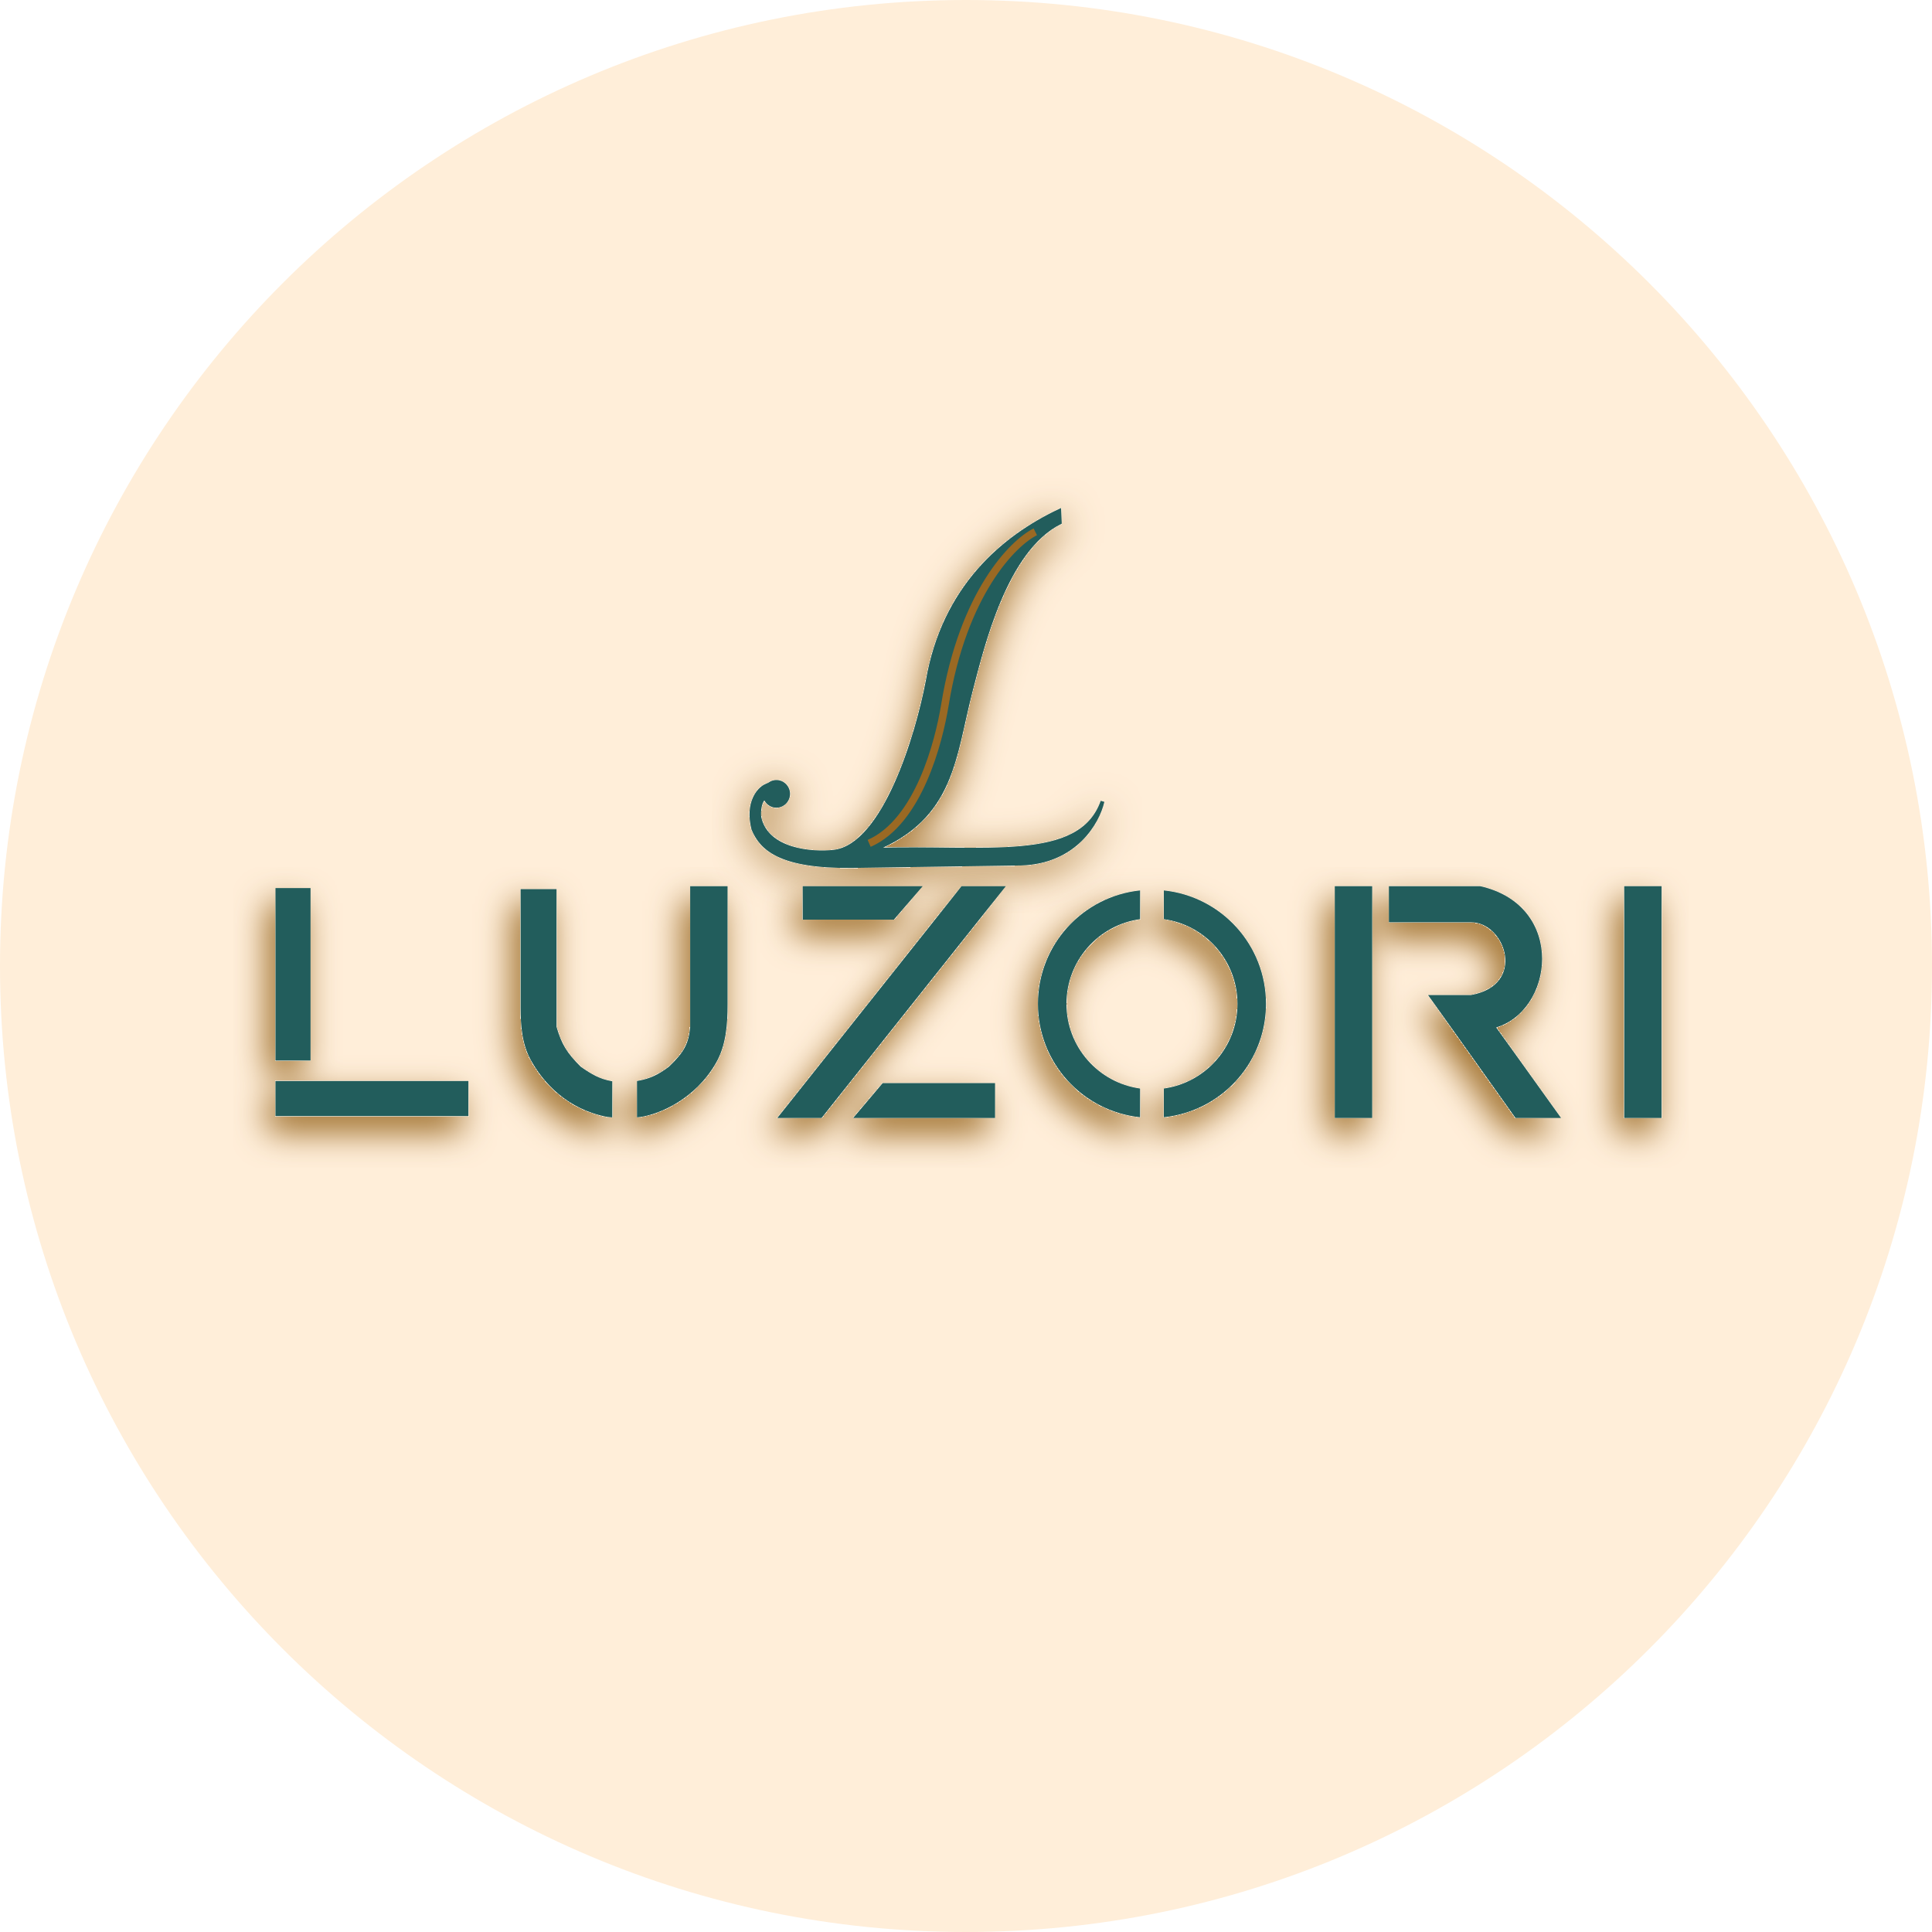
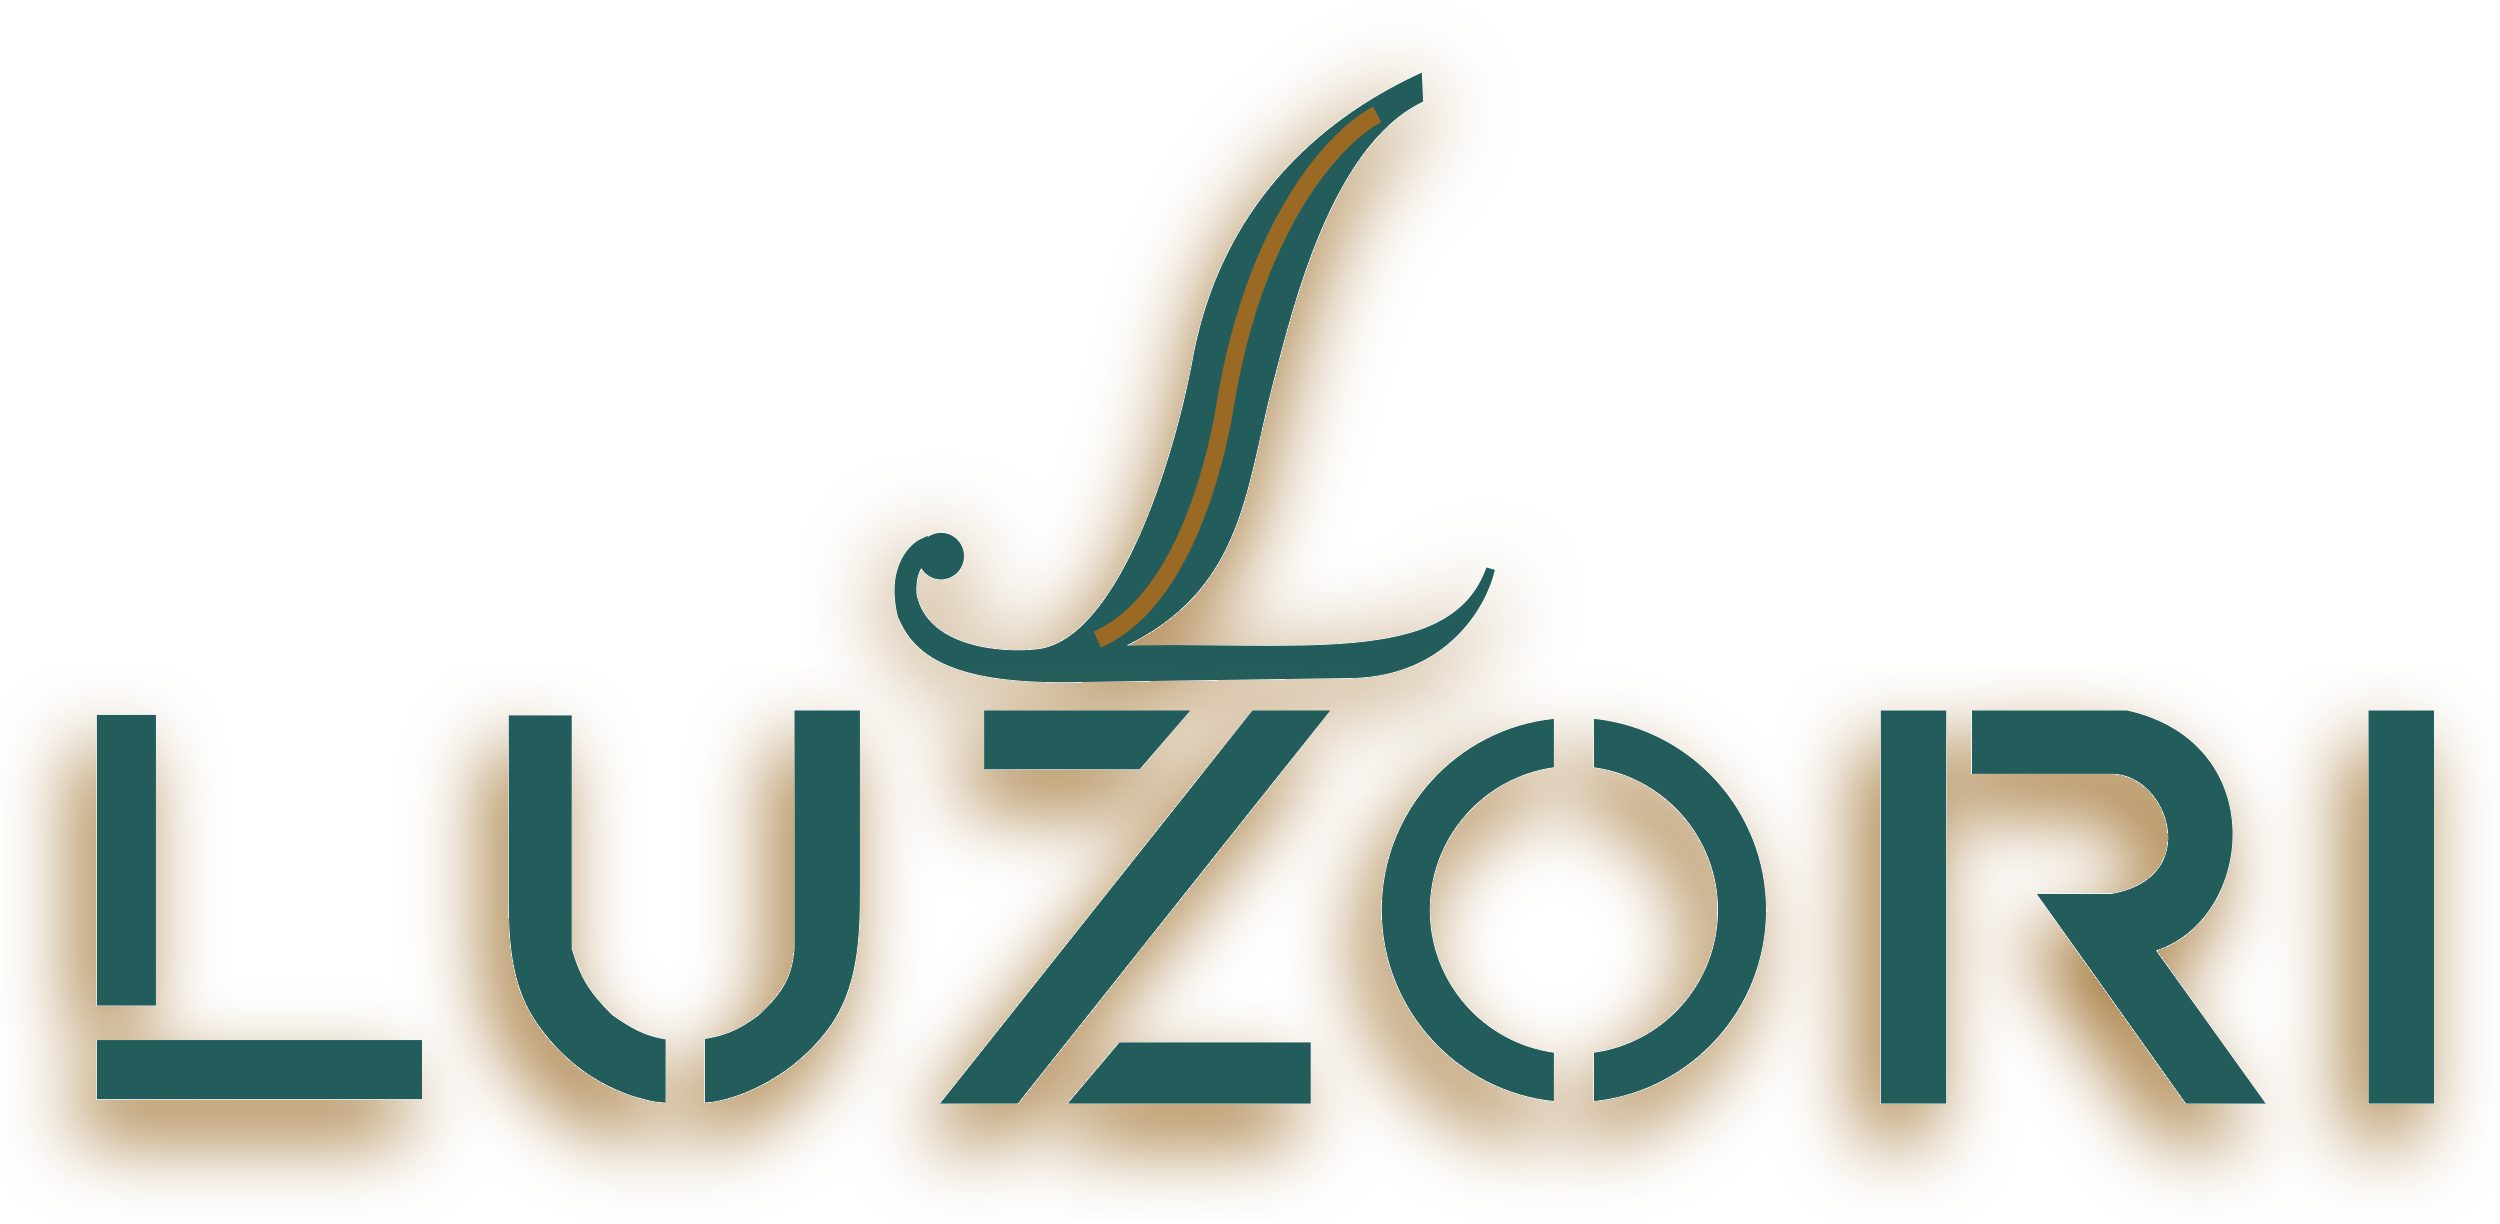
- <svg xmlns="http://www.w3.org/2000/svg" width="512" height="512" viewBox="0 0 512 512" fill="none">
-   <rect width="512" height="512" rx="256" fill="#FFEED9" />
-   <g filter="url(#filter0_d_327_173)">
-     <path d="M270.592 228.856C284.843 228.459 290.906 218.014 292.176 212.389C286.218 229.129 261.002 224.23 231.482 225.201C252.732 216.655 252.721 200.504 257.328 182.848C260.39 171.111 266.435 145.752 280.864 138.473L280.723 135.399C265.947 142.374 250.104 155.653 245.842 180.468C243.115 194.886 234.334 224.121 221.02 225.712C215.245 226.371 203.205 225.48 201.25 216.648C201.079 215.224 201.172 212.128 202.909 211.128L202.959 208.255C201.12 209.115 197.881 212.606 199.633 219.691C201.79 224.881 206.722 229.708 225.793 229.518L270.592 228.856Z" fill="#225D5C" stroke="#225D5C" />
-     <ellipse cx="205.754" cy="210.385" rx="3.614" ry="3.666" transform="rotate(0.999997 205.754 210.385)" fill="#225D5C" />
-     <path d="M274.366 140.941C268.387 143.908 255.227 157.233 250.413 186.795C248.804 196.675 243.405 217.785 230.332 223.501" stroke="#9A6923" stroke-width="2" />
+ <svg xmlns="http://www.w3.org/2000/svg" width="284" height="139" viewBox="0 0 284 139" fill="none">
+   <g filter="url(#filter0_d_182_587)">
+     <path d="M153.738 76.523C164.033 76.236 168.412 68.691 169.33 64.627C165.026 76.72 146.81 73.181 125.485 73.882C140.836 67.709 140.828 56.041 144.156 43.287C146.368 34.808 150.735 16.489 161.158 11.232L161.056 9.011C150.382 14.05 138.938 23.642 135.859 41.568C133.889 51.984 127.545 73.102 117.928 74.251C113.756 74.728 105.059 74.084 103.646 67.704C103.523 66.675 103.59 64.439 104.845 63.716L104.881 61.641C103.553 62.262 101.213 64.784 102.478 69.902C104.036 73.651 107.599 77.138 121.376 77.001L153.738 76.523Z" fill="#225D5C" stroke="#225D5C" />
+     <ellipse cx="106.9" cy="63.178" rx="2.611" ry="2.648" transform="rotate(1 106.9 63.1784)" fill="#225D5C" />
+     <path d="M156.463 13.011C152.145 15.155 142.638 24.78 139.16 46.135C137.998 53.273 134.098 68.522 124.654 72.652" stroke="#9A6923" stroke-width="2" />
  </g>
-   <g filter="url(#filter1_d_327_173)">
-     <path d="M389.872 243.923H368.567V235.346H392.197C414.664 240.415 411.178 268.095 395.683 271.994L412.728 295.776H401.881L379.413 264.197H389.872C405.367 261.468 399.557 243.923 389.872 243.923Z" fill="#225D5C" stroke="#225D5C" />
-     <path d="M213.226 235.346H243.441L236.665 243.215L213.226 243.215V235.346Z" fill="#225D5C" />
-     <path d="M207.028 295.776L255.063 235.346H265.522L217.487 295.776H207.028Z" fill="#225D5C" />
-     <path d="M263.198 295.776V287.536H234.145L227.172 295.776H263.198Z" fill="#225D5C" />
-     <path d="M213.226 235.346H243.441L236.665 243.215L213.226 243.215V235.346Z" stroke="#225D5C" />
-     <path d="M207.028 295.776L255.063 235.346H265.522L217.487 295.776H207.028Z" stroke="#225D5C" />
-     <path d="M263.198 295.776V287.536H234.145L227.172 295.776H263.198Z" stroke="#225D5C" />
-     <path d="M354.232 235.346H363.142V295.776H354.232V235.346Z" fill="#225D5C" stroke="#225D5C" />
-     <path d="M430.931 235.346H439.841V295.776H430.931V235.346Z" fill="#225D5C" stroke="#225D5C" />
-     <rect x="73" y="235.346" width="9.297" height="45.71" fill="#225D5C" />
-     <rect x="73" y="286.479" width="51.133" height="9.297" fill="#225D5C" />
-     <path d="M302.133 243.587C291.108 245.12 282.62 254.583 282.619 266.031C282.619 277.478 291.108 286.94 302.133 288.473V296.079C286.925 294.505 275.066 281.652 275.066 266.028C275.066 250.403 286.925 237.549 302.133 235.975V243.587ZM308.428 235.975C323.636 237.549 335.496 250.403 335.496 266.028L335.487 266.808C335.1 282.078 323.382 294.531 308.428 296.078V288.473C319.454 286.941 327.943 277.478 327.943 266.031C327.942 254.583 319.454 245.119 308.428 243.587V235.975Z" fill="#225D5C" />
-     <path fill-rule="evenodd" clip-rule="evenodd" d="M192.313 235.346H183.403V272.209C182.977 276.875 181.61 279.232 177.593 283.073C174.695 285.251 172.446 286.33 169.311 286.891V295.549C169.485 295.531 169.663 295.511 169.845 295.49C174.579 294.753 183.839 290.941 189.286 281.497C191.928 276.916 192.313 271.469 192.313 266.18V235.346ZM161.757 295.572V286.962C158.806 286.403 156.644 285.237 153.576 283.073C149.783 279.304 148.352 276.915 146.99 272.209V236.122H138.468V267.086C138.468 271.778 138.833 276.569 141.097 280.679C144.382 286.641 150.639 293.515 160.936 295.49C161.22 295.52 161.493 295.547 161.757 295.572Z" fill="#225D5C" />
-     <path d="M183.403 235.346V234.846H182.903V235.346H183.403ZM192.313 235.346H192.813V234.846H192.313V235.346ZM183.403 272.209L183.901 272.254L183.903 272.231V272.209H183.403ZM177.593 283.073L177.893 283.473L177.917 283.455L177.938 283.435L177.593 283.073ZM169.311 286.891L169.223 286.399L168.811 286.472V286.891H169.311ZM169.311 295.549H168.811V296.106L169.364 296.047L169.311 295.549ZM169.845 295.49L169.902 295.987L169.912 295.986L169.922 295.984L169.845 295.49ZM189.286 281.497L188.853 281.247V281.247L189.286 281.497ZM161.757 295.572L161.71 296.07L162.257 296.122V295.572H161.757ZM161.757 286.962H162.257V286.548L161.85 286.471L161.757 286.962ZM153.576 283.073L153.223 283.428L153.253 283.458L153.288 283.482L153.576 283.073ZM146.99 272.209H146.49V272.279L146.51 272.348L146.99 272.209ZM146.99 236.122H147.49V235.622H146.99V236.122ZM138.468 236.122V235.622H137.968V236.122H138.468ZM141.097 280.679L140.66 280.92V280.92L141.097 280.679ZM160.936 295.49L160.842 295.981L160.863 295.985L160.884 295.987L160.936 295.49ZM183.403 235.346V235.846H192.313V235.346V234.846H183.403V235.346ZM183.403 272.209H183.903V235.346H183.403H182.903V272.209H183.403ZM177.593 283.073L177.938 283.435C179.959 281.502 181.35 279.91 182.284 278.189C183.224 276.458 183.684 274.631 183.901 272.254L183.403 272.209L182.906 272.163C182.697 274.452 182.26 276.137 181.405 277.712C180.545 279.296 179.244 280.803 177.247 282.712L177.593 283.073ZM169.311 286.891L169.399 287.383C172.626 286.806 174.947 285.687 177.893 283.473L177.593 283.073L177.293 282.674C174.443 284.814 172.265 285.854 169.223 286.399L169.311 286.891ZM169.311 286.891H168.811V295.549H169.311H169.811V286.891H169.311ZM169.845 295.49L169.788 294.993C169.607 295.014 169.431 295.034 169.258 295.052L169.311 295.549L169.364 296.047C169.54 296.028 169.719 296.008 169.902 295.987L169.845 295.49ZM189.286 281.497L188.853 281.247C183.497 290.533 174.388 294.276 169.768 294.996L169.845 295.49L169.922 295.984C174.771 295.229 184.18 291.35 189.719 281.747L189.286 281.497ZM192.313 266.18H191.813C191.813 271.462 191.424 276.79 188.853 281.247L189.286 281.497L189.719 281.747C192.433 277.041 192.813 271.477 192.813 266.18H192.313ZM192.313 235.346H191.813V266.18H192.313H192.813V235.346H192.313ZM161.757 295.572H162.257V286.962H161.757H161.257V295.572H161.757ZM153.576 283.073L153.288 283.482C156.38 285.663 158.612 286.875 161.664 287.454L161.757 286.962L161.85 286.471C159.001 285.931 156.907 284.811 153.864 282.665L153.576 283.073ZM146.99 272.209L146.51 272.348C147.198 274.724 147.911 276.543 148.944 278.251C149.975 279.957 151.313 281.529 153.223 283.428L153.576 283.073L153.928 282.719C152.046 280.848 150.772 279.341 149.799 277.734C148.828 276.128 148.144 274.399 147.471 272.07L146.99 272.209ZM146.99 236.122H146.49V272.209H146.99H147.49V236.122H146.99ZM138.468 236.122V236.622H146.99V236.122V235.622H138.468V236.122ZM138.468 267.086H138.968V236.122H138.468H137.968V267.086H138.468ZM141.097 280.679L141.535 280.438C139.336 276.447 138.968 271.767 138.968 267.086H138.468H137.968C137.968 271.79 138.33 276.692 140.66 280.92L141.097 280.679ZM160.936 295.49L161.03 294.999C150.923 293.061 144.773 286.314 141.535 280.438L141.097 280.679L140.66 280.92C143.992 286.968 150.355 293.97 160.842 295.981L160.936 295.49ZM161.757 295.572L161.805 295.074C161.542 295.05 161.27 295.022 160.988 294.993L160.936 295.49L160.884 295.987C161.169 296.017 161.444 296.045 161.71 296.07L161.757 295.572Z" fill="#225D5C" />
+   <g filter="url(#filter1_d_182_587)">
+     <path d="M239.903 87.408H224.513V81.212H241.582C257.813 84.874 255.294 104.87 244.101 107.686L256.413 124.866H248.578L232.348 102.054H239.903C251.097 100.082 246.899 87.408 239.903 87.408Z" fill="#225D5C" stroke="#225D5C" />
+     <path d="M112.298 81.212H134.125L129.23 86.897L112.298 86.897V81.212Z" fill="#225D5C" />
+     <path d="M107.821 124.866L142.52 81.212H150.076L115.376 124.866H107.821Z" fill="#225D5C" />
+     <path d="M148.397 124.866V118.913H127.409L122.372 124.866H148.397Z" fill="#225D5C" />
+     <path d="M112.298 81.212H134.125L129.23 86.897L112.298 86.897V81.212Z" stroke="#225D5C" />
+     <path d="M107.821 124.866L142.52 81.212H150.076L115.376 124.866H107.821Z" stroke="#225D5C" />
+     <path d="M148.397 124.866V118.913H127.409L122.372 124.866H148.397Z" stroke="#225D5C" />
+     <path d="M214.158 81.212H220.595V124.866H214.158V81.212Z" fill="#225D5C" stroke="#225D5C" />
+     <path d="M269.564 81.212H276V124.866H269.564V81.212Z" fill="#225D5C" stroke="#225D5C" />
+     <rect x="11" y="81.212" width="6.716" height="33.02" fill="#225D5C" />
+     <rect x="11" y="118.15" width="36.938" height="6.716" fill="#225D5C" />
+     <path fill-rule="evenodd" clip-rule="evenodd" d="M181.07 125.085C192.056 123.948 200.623 114.662 200.623 103.375C200.623 92.088 192.056 82.802 181.07 81.665V87.164C189.034 88.271 195.166 95.108 195.166 103.378C195.166 111.647 189.034 118.484 181.07 119.591V125.085ZM176.522 125.085C165.536 123.948 156.969 114.662 156.969 103.375C156.969 92.088 165.536 82.802 176.522 81.665V87.164C168.557 88.27 162.425 95.108 162.425 103.378C162.425 111.647 168.557 118.485 176.522 119.591V125.085Z" fill="#225D5C" />
+     <path fill-rule="evenodd" clip-rule="evenodd" d="M97.189 81.212H90.753V107.841C90.446 111.212 89.458 112.915 86.556 115.69C84.462 117.262 82.838 118.042 80.574 118.447V124.702C80.7 124.689 80.828 124.675 80.959 124.66C84.05 124.178 89.812 121.882 93.797 116.407C96.91 112.13 97.189 106.564 97.189 101.275V81.212ZM75.117 124.719V118.499C72.985 118.096 71.423 117.253 69.206 115.69C66.467 112.967 65.433 111.241 64.449 107.841V81.773H58.293V102.18C58.293 106.872 58.609 111.731 61.21 115.636C63.769 119.479 68.037 123.415 74.523 124.66C74.728 124.681 74.926 124.701 75.117 124.719Z" fill="#225D5C" />
+     <path d="M90.753 81.212V80.712H90.253V81.212H90.753ZM97.189 81.212H97.689V80.712H97.189V81.212ZM90.753 107.841L91.251 107.887L91.253 107.864V107.841H90.753ZM86.556 115.69L86.856 116.09L86.88 116.072L86.901 116.051L86.556 115.69ZM80.574 118.447L80.486 117.955L80.074 118.029V118.447H80.574ZM80.574 124.702H80.074V125.259L80.627 125.2L80.574 124.702ZM80.959 124.66L81.016 125.156L81.026 125.155L81.036 125.154L80.959 124.66ZM93.797 116.407L94.202 116.701L94.202 116.701L93.797 116.407ZM75.117 124.719L75.07 125.217L75.617 125.268V124.719H75.117ZM75.117 118.499H75.617V118.085L75.21 118.008L75.117 118.499ZM69.206 115.69L68.854 116.044L68.884 116.074L68.918 116.098L69.206 115.69ZM64.449 107.841H63.949V107.912L63.969 107.98L64.449 107.841ZM64.449 81.773H64.949V81.273H64.449V81.773ZM58.293 81.773V81.273H57.793V81.773H58.293ZM61.21 115.636L61.626 115.359L61.626 115.359L61.21 115.636ZM74.523 124.66L74.429 125.151L74.45 125.155L74.471 125.157L74.523 124.66ZM90.753 81.712H97.189V80.712H90.753V81.712ZM91.253 107.841V81.212H90.253V107.841H91.253ZM86.901 116.051C88.364 114.652 89.381 113.49 90.067 112.227C90.757 110.956 91.093 109.616 91.251 107.887L90.255 107.796C90.106 109.437 89.794 110.634 89.188 111.75C88.577 112.876 87.649 113.952 86.21 115.328L86.901 116.051ZM80.662 118.94C83.019 118.518 84.714 117.699 86.856 116.09L86.256 115.29C84.21 116.826 82.657 117.567 80.486 117.955L80.662 118.94ZM80.074 118.447V124.702H81.074V118.447H80.074ZM80.902 124.163C80.772 124.178 80.645 124.192 80.521 124.205L80.627 125.2C80.754 125.186 80.884 125.172 81.016 125.156L80.902 124.163ZM93.393 116.112C89.5 121.462 83.866 123.701 80.882 124.166L81.036 125.154C84.235 124.655 90.125 122.302 94.202 116.701L93.393 116.112ZM96.689 101.275C96.689 106.576 96.398 111.983 93.393 116.112L94.202 116.701C97.421 112.277 97.689 106.551 97.689 101.275H96.689ZM96.689 81.212V101.275H97.689V81.212H96.689ZM75.617 124.719V118.499H74.617V124.719H75.617ZM68.918 116.098C71.159 117.679 72.79 118.568 75.024 118.991L75.21 118.008C73.18 117.624 71.686 116.827 69.495 115.281L68.918 116.098ZM63.969 107.98C64.467 109.704 64.987 111.03 65.741 112.278C66.495 113.524 67.47 114.669 68.854 116.044L69.559 115.335C68.203 113.988 67.291 112.908 66.597 111.761C65.904 110.615 65.414 109.379 64.929 107.702L63.969 107.98ZM63.949 81.773V107.841H64.949V81.773H63.949ZM58.293 82.273H64.449V81.273H58.293V82.273ZM58.793 102.18V81.773H57.793V102.18H58.793ZM61.626 115.359C59.116 111.591 58.793 106.873 58.793 102.18H57.793C57.793 106.872 58.101 111.871 60.794 115.914L61.626 115.359ZM74.617 124.169C68.295 122.956 64.132 119.122 61.626 115.359L60.794 115.914C63.407 119.837 67.778 123.875 74.429 125.151L74.617 124.169ZM75.164 124.221C74.975 124.203 74.779 124.184 74.575 124.162L74.471 125.157C74.678 125.178 74.877 125.198 75.07 125.217L75.164 124.221Z" fill="#225D5C" />
  </g>
  <defs>
-     <filter id="filter0_d_327_173" x="188.63" y="126.627" width="114.033" height="115.396" filterUnits="userSpaceOnUse" color-interpolation-filters="sRGB">
+     <filter id="filter0_d_182_587" x="91.615" y="0.239" width="88.202" height="89.266" filterUnits="userSpaceOnUse" color-interpolation-filters="sRGB">
      <feFlood flood-opacity="0" result="BackgroundImageFix" />
      <feColorMatrix in="SourceAlpha" type="matrix" values="0 0 0 0 0 0 0 0 0 0 0 0 0 0 0 0 0 0 127 0" result="hardAlpha" />
      <feOffset dy="2" />
      <feGaussianBlur stdDeviation="5" />
      <feComposite in2="hardAlpha" operator="out" />
      <feColorMatrix type="matrix" values="0 0 0 0 0.604 0 0 0 0 0.412 0 0 0 0 0.137 0 0 0 1 0" />
-       <feBlend mode="normal" in2="BackgroundImageFix" result="effect1_dropShadow_327_173" />
-       <feBlend mode="normal" in="SourceGraphic" in2="effect1_dropShadow_327_173" result="shape" />
+       <feBlend mode="normal" in2="BackgroundImageFix" result="effect1_dropShadow_182_587" />
+       <feBlend mode="normal" in="SourceGraphic" in2="effect1_dropShadow_182_587" result="shape" />
    </filter>
-     <filter id="filter1_d_327_173" x="62" y="229.846" width="385.341" height="79.43" filterUnits="userSpaceOnUse" color-interpolation-filters="sRGB">
+     <filter id="filter1_d_182_587" x="0" y="75.712" width="283.5" height="62.654" filterUnits="userSpaceOnUse" color-interpolation-filters="sRGB">
      <feFlood flood-opacity="0" result="BackgroundImageFix" />
      <feColorMatrix in="SourceAlpha" type="matrix" values="0 0 0 0 0 0 0 0 0 0 0 0 0 0 0 0 0 0 127 0" result="hardAlpha" />
      <feOffset dx="-2" dy="4" />
      <feGaussianBlur stdDeviation="4.5" />
      <feComposite in2="hardAlpha" operator="out" />
      <feColorMatrix type="matrix" values="0 0 0 0 0.604 0 0 0 0 0.412 0 0 0 0 0.137 0 0 0 1 0" />
-       <feBlend mode="normal" in2="BackgroundImageFix" result="effect1_dropShadow_327_173" />
-       <feBlend mode="normal" in="SourceGraphic" in2="effect1_dropShadow_327_173" result="shape" />
+       <feBlend mode="normal" in2="BackgroundImageFix" result="effect1_dropShadow_182_587" />
+       <feBlend mode="normal" in="SourceGraphic" in2="effect1_dropShadow_182_587" result="shape" />
    </filter>
  </defs>
</svg>
